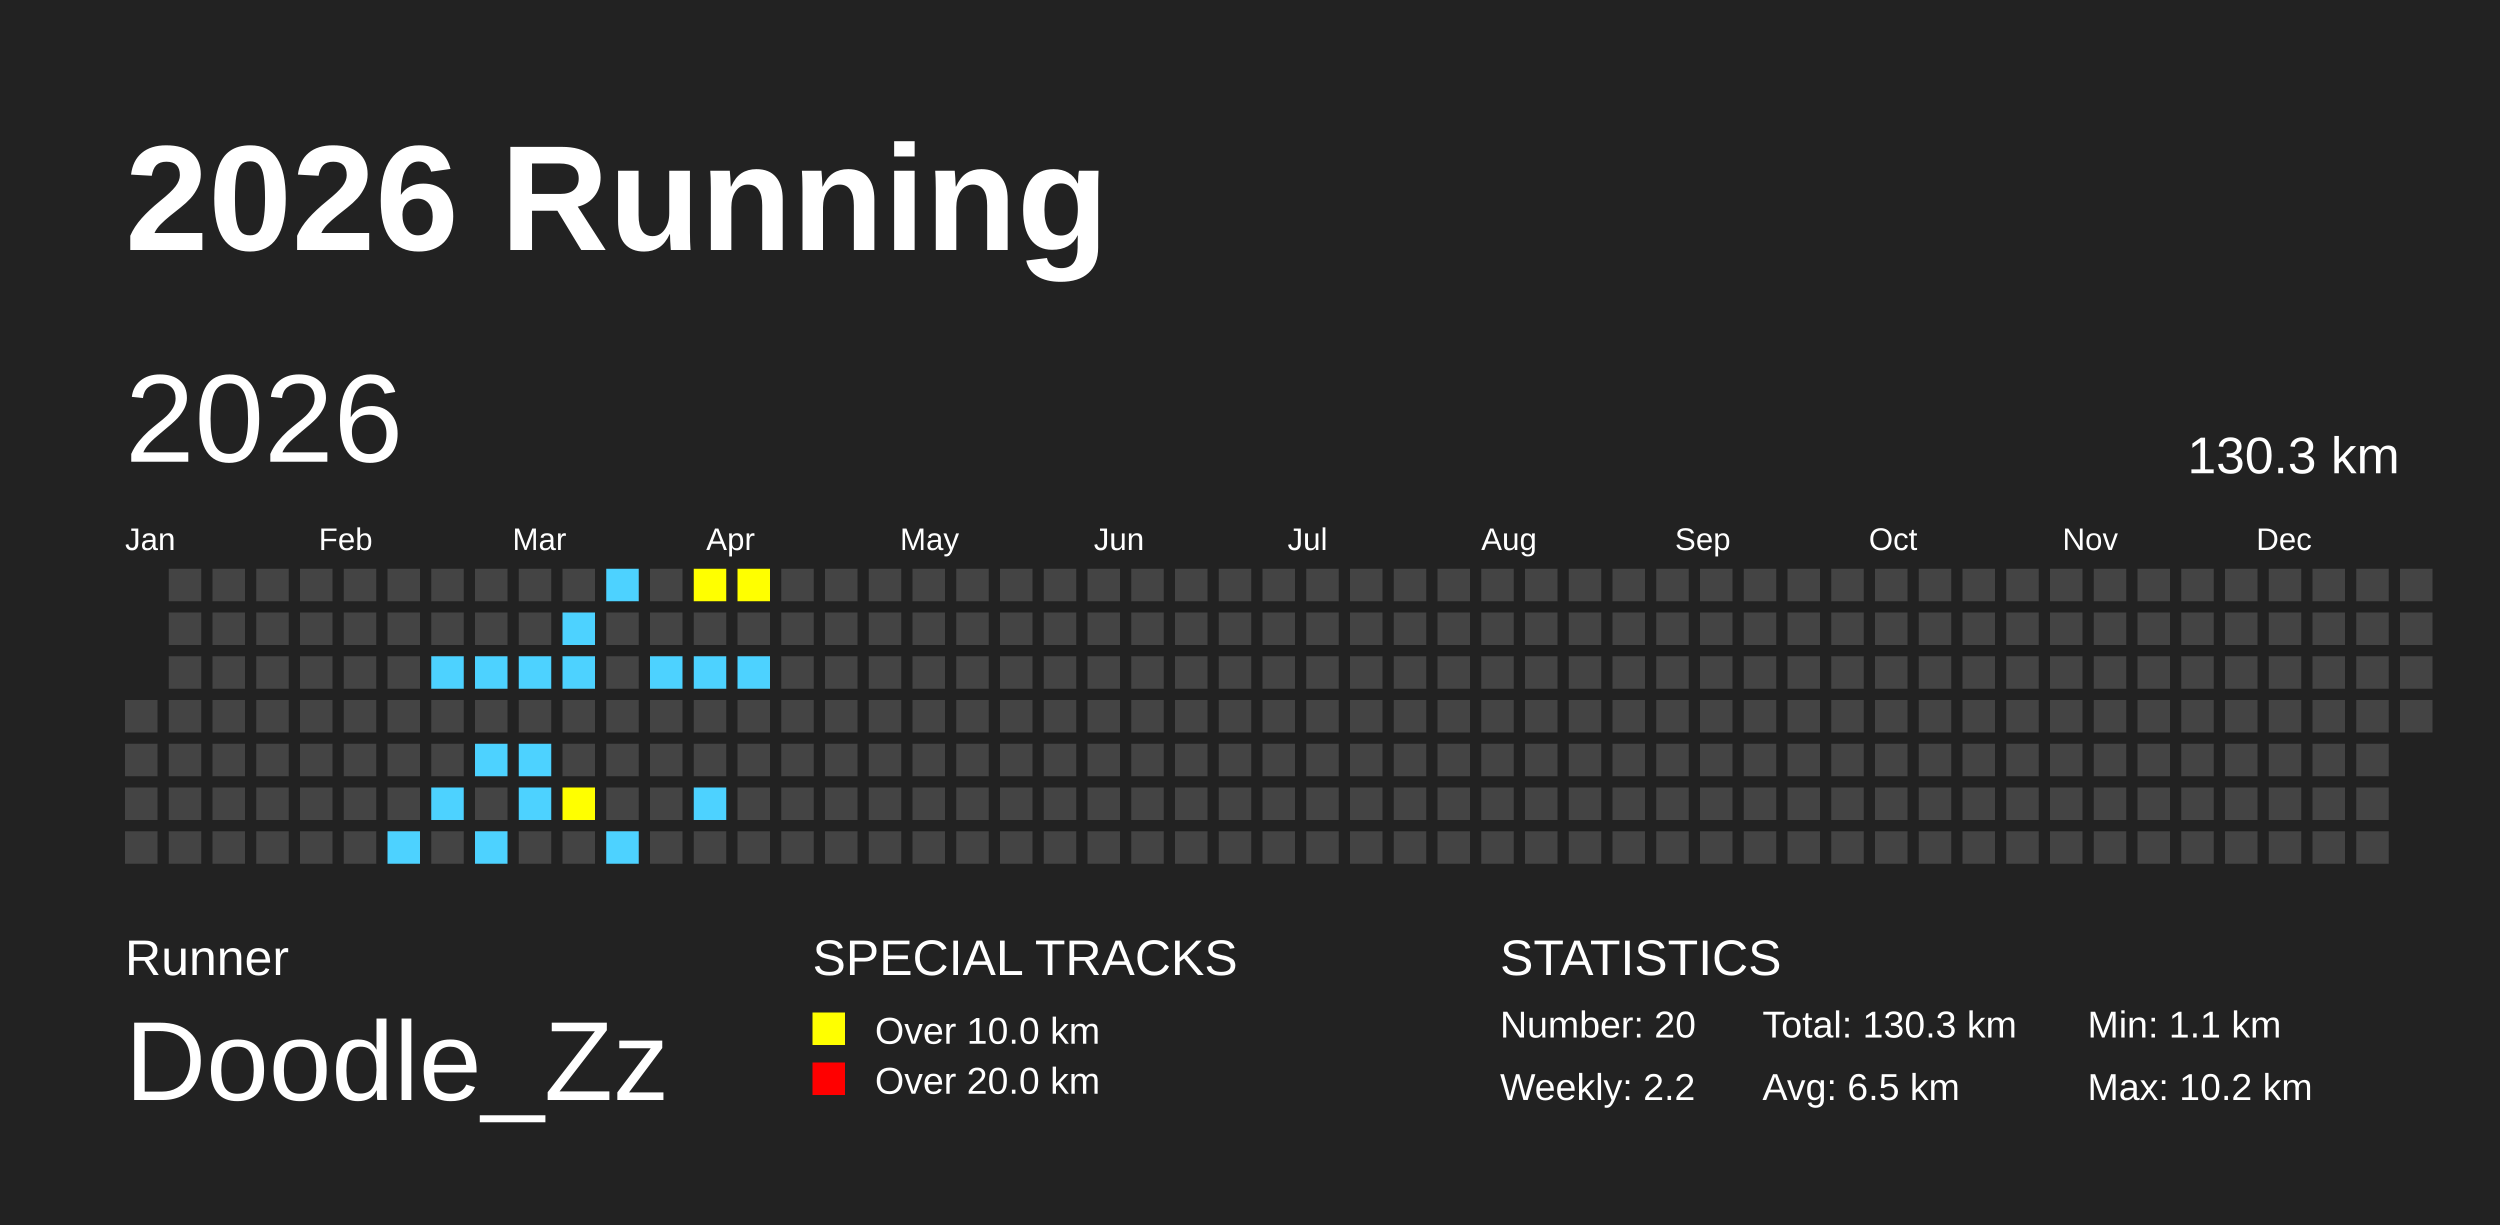
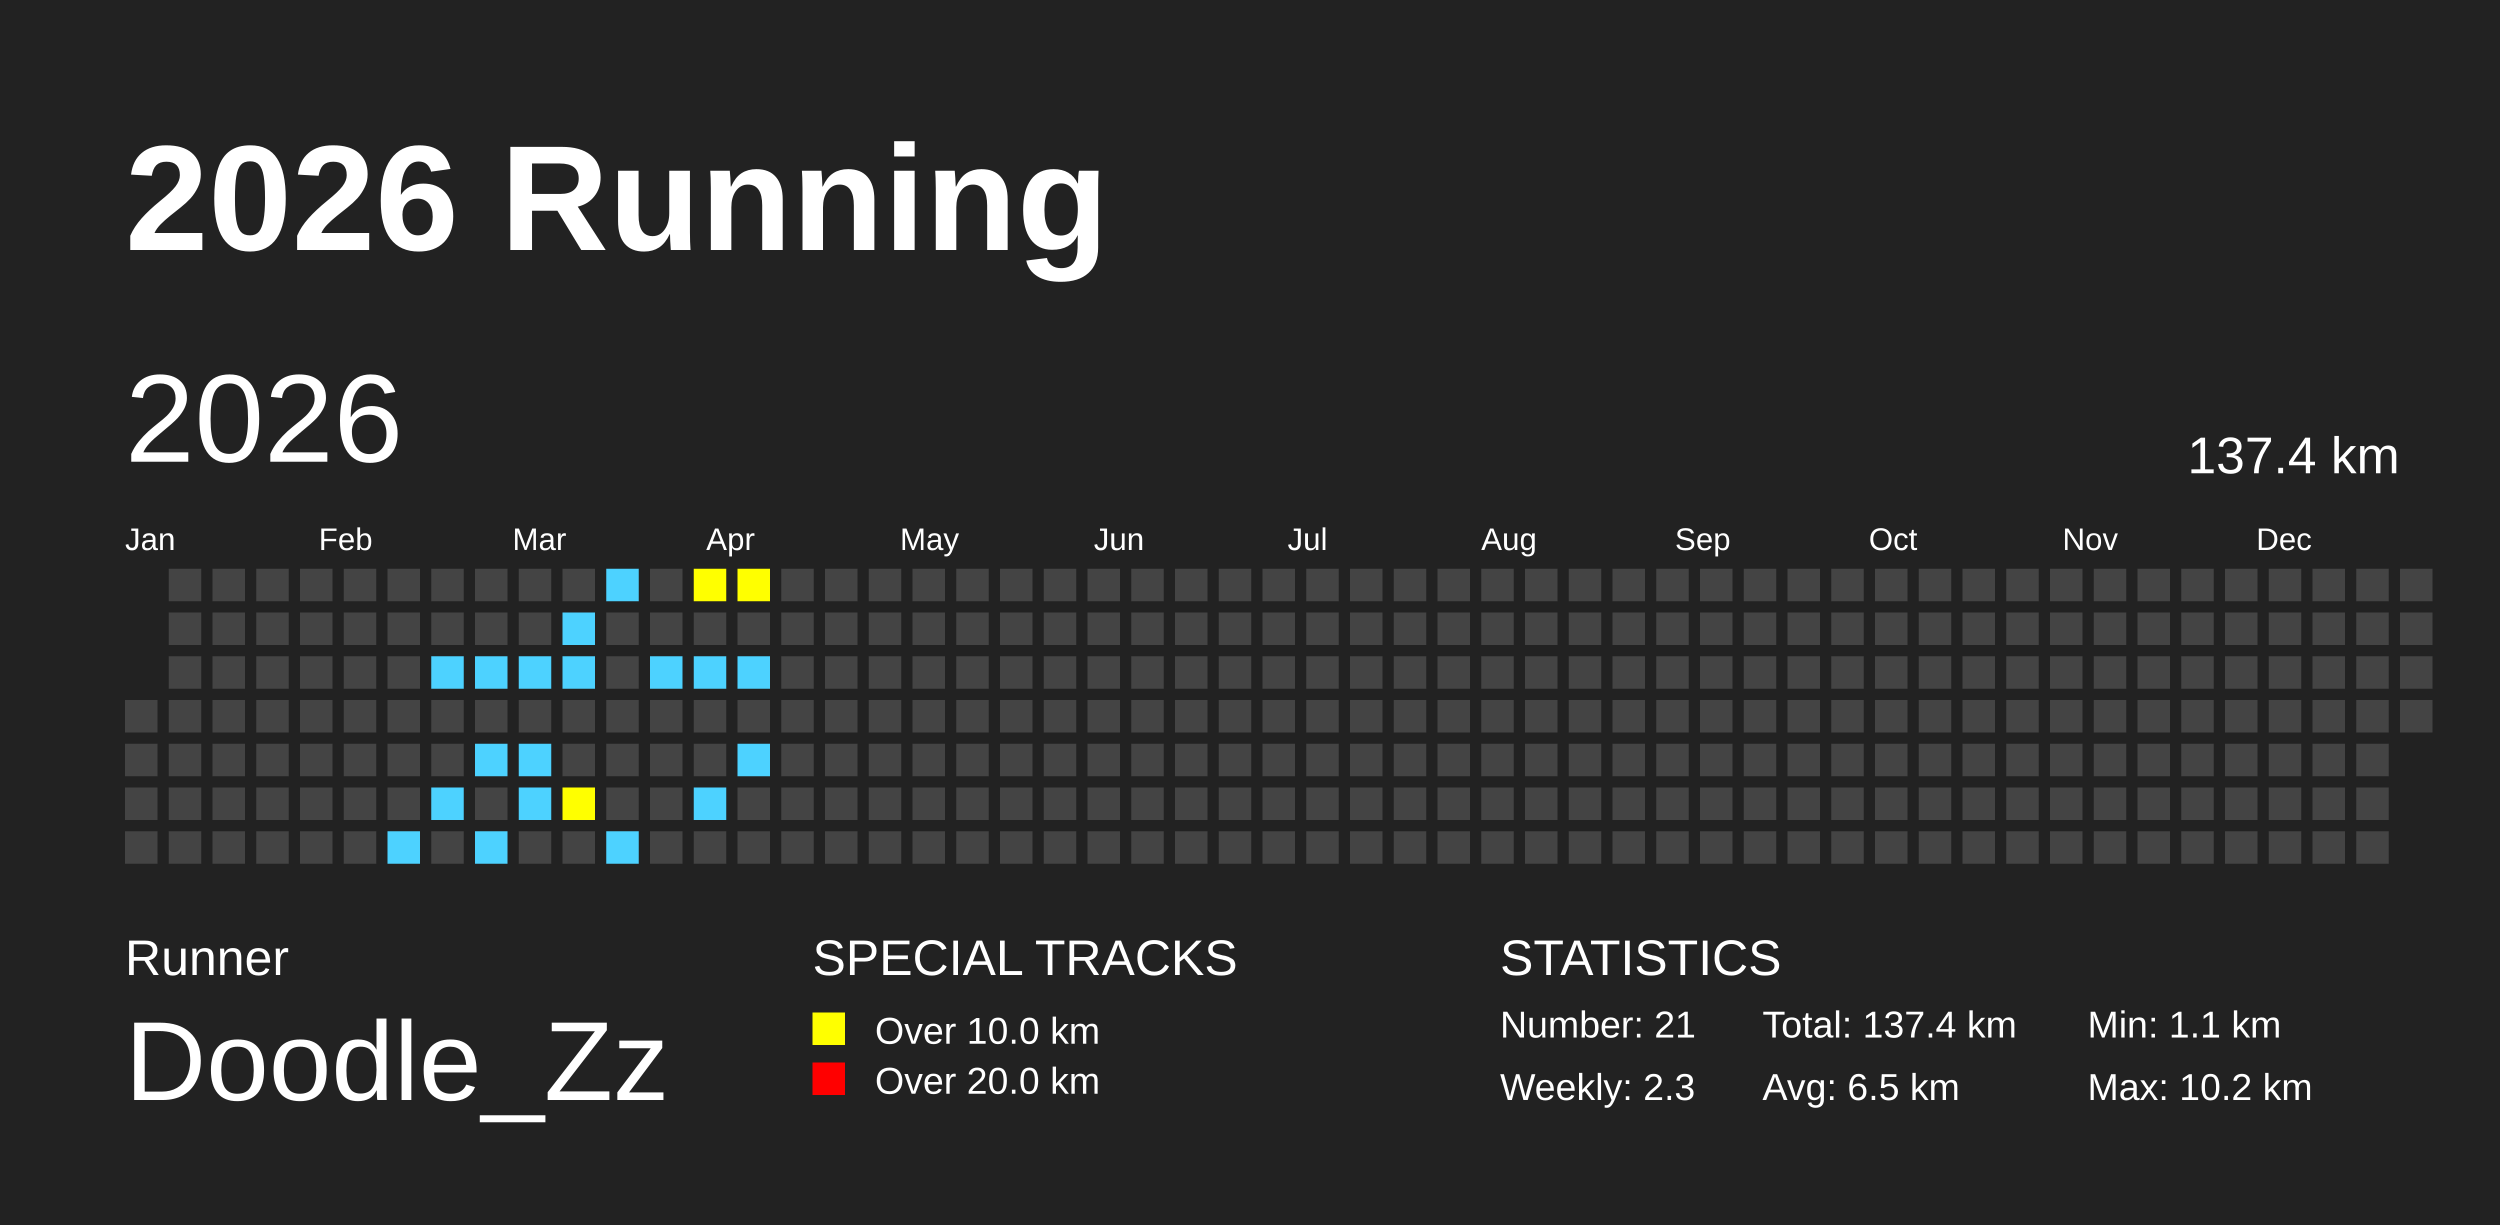
<svg xmlns="http://www.w3.org/2000/svg" baseProfile="full" height="98mm" version="1.1" viewBox="0,0,200,98" width="200mm">
  <defs />
  <rect fill="#222222" height="98" width="200" x="0" y="0" />
  <text fill="#FFFFFF" style="font-size:12px; font-family:Arial; font-weight:bold;" x="10" y="20">2026 Running</text>
  <text fill="#FFFFFF" style="font-size:4px; font-family:Arial" x="10" y="78">Runner</text>
  <text fill="#FFFFFF" style="font-size:9px; font-family:Arial" x="10" y="88">Doodle_Zz</text>
  <text fill="#FFFFFF" style="font-size:4px; font-family:Arial" x="65" y="78">SPECIAL TRACKS</text>
  <rect fill="yellow" height="2.6" width="2.6" x="65" y="81" />
  <text fill="#FFFFFF" style="font-size:3px; font-family:Arial" x="70" y="83.5">Over 10.0 km</text>
  <rect fill="red" height="2.6" width="2.6" x="65" y="85" />
  <text fill="#FFFFFF" style="font-size:3px; font-family:Arial" x="70" y="87.5">Over 20.0 km</text>
  <text fill="#FFFFFF" style="font-size:4px; font-family:Arial" x="120" y="78">STATISTICS</text>
-   <text fill="#FFFFFF" style="font-size:3px; font-family:Arial" x="120" y="83">Number: 20</text>
-   <text fill="#FFFFFF" style="font-size:3px; font-family:Arial" x="120" y="88">Weekly: 2.2</text>
-   <text fill="#FFFFFF" style="font-size:3px; font-family:Arial" x="141" y="83">Total: 130.3 km</text>
+   <text fill="#FFFFFF" style="font-size:3px; font-family:Arial" x="120" y="83">Number: 21</text>
+   <text fill="#FFFFFF" style="font-size:3px; font-family:Arial" x="120" y="88">Weekly: 2.3</text>
+   <text fill="#FFFFFF" style="font-size:3px; font-family:Arial" x="141" y="83">Total: 137.4 km</text>
  <text fill="#FFFFFF" style="font-size:3px; font-family:Arial" x="141" y="88">Avg: 6.5 km</text>
  <text fill="#FFFFFF" style="font-size:3px; font-family:Arial" x="167" y="83">Min: 1.1 km</text>
  <text fill="#FFFFFF" style="font-size:3px; font-family:Arial" x="167" y="88">Max: 10.2 km</text>
  <text dominant-baseline="hanging" fill="#FFFFFF" style="font-size:10.0px; font-family:Arial;" x="10" y="30">2026</text>
-   <text dominant-baseline="hanging" fill="#FFFFFF" style="font-size:4.125px; font-family:Arial;" x="175" y="35">130.3 km</text>
+   <text dominant-baseline="hanging" fill="#FFFFFF" style="font-size:4.125px; font-family:Arial;" x="175" y="35">137.4 km</text>
  <text fill="#FFFFFF" style="font-size:2.5px; font-family:Arial" x="10.0" y="44">Jan</text>
  <text fill="#FFFFFF" style="font-size:2.5px; font-family:Arial" x="25.5" y="44">Feb</text>
  <text fill="#FFFFFF" style="font-size:2.5px; font-family:Arial" x="41.0" y="44">Mar</text>
  <text fill="#FFFFFF" style="font-size:2.5px; font-family:Arial" x="56.5" y="44">Apr</text>
  <text fill="#FFFFFF" style="font-size:2.5px; font-family:Arial" x="72.0" y="44">May</text>
  <text fill="#FFFFFF" style="font-size:2.5px; font-family:Arial" x="87.5" y="44">Jun</text>
  <text fill="#FFFFFF" style="font-size:2.5px; font-family:Arial" x="103.0" y="44">Jul</text>
  <text fill="#FFFFFF" style="font-size:2.5px; font-family:Arial" x="118.5" y="44">Aug</text>
  <text fill="#FFFFFF" style="font-size:2.5px; font-family:Arial" x="134.0" y="44">Sep</text>
  <text fill="#FFFFFF" style="font-size:2.5px; font-family:Arial" x="149.5" y="44">Oct</text>
  <text fill="#FFFFFF" style="font-size:2.5px; font-family:Arial" x="165.0" y="44">Nov</text>
  <text fill="#FFFFFF" style="font-size:2.5px; font-family:Arial" x="180.5" y="44">Dec</text>
  <rect fill="#444444" height="2.6" width="2.6" x="10.0" y="56.0" />
  <rect fill="#444444" height="2.6" width="2.6" x="10.0" y="59.5" />
  <rect fill="#444444" height="2.6" width="2.6" x="10.0" y="63.0" />
  <rect fill="#444444" height="2.6" width="2.6" x="10.0" y="66.5" />
  <rect fill="#444444" height="2.6" width="2.6" x="13.5" y="45.5" />
  <rect fill="#444444" height="2.6" width="2.6" x="13.5" y="49.0" />
  <rect fill="#444444" height="2.6" width="2.6" x="13.5" y="52.5" />
  <rect fill="#444444" height="2.6" width="2.6" x="13.5" y="56.0" />
  <rect fill="#444444" height="2.6" width="2.6" x="13.5" y="59.5" />
  <rect fill="#444444" height="2.6" width="2.6" x="13.5" y="63.0" />
  <rect fill="#444444" height="2.6" width="2.6" x="13.5" y="66.5" />
  <rect fill="#444444" height="2.6" width="2.6" x="17.0" y="45.5" />
  <rect fill="#444444" height="2.6" width="2.6" x="17.0" y="49.0" />
  <rect fill="#444444" height="2.6" width="2.6" x="17.0" y="52.5" />
  <rect fill="#444444" height="2.6" width="2.6" x="17.0" y="56.0" />
  <rect fill="#444444" height="2.6" width="2.6" x="17.0" y="59.5" />
  <rect fill="#444444" height="2.6" width="2.6" x="17.0" y="63.0" />
  <rect fill="#444444" height="2.6" width="2.6" x="17.0" y="66.5" />
  <rect fill="#444444" height="2.6" width="2.6" x="20.5" y="45.5" />
  <rect fill="#444444" height="2.6" width="2.6" x="20.5" y="49.0" />
  <rect fill="#444444" height="2.6" width="2.6" x="20.5" y="52.5" />
  <rect fill="#444444" height="2.6" width="2.6" x="20.5" y="56.0" />
  <rect fill="#444444" height="2.6" width="2.6" x="20.5" y="59.5" />
  <rect fill="#444444" height="2.6" width="2.6" x="20.5" y="63.0" />
  <rect fill="#444444" height="2.6" width="2.6" x="20.5" y="66.5" />
  <rect fill="#444444" height="2.6" width="2.6" x="24.0" y="45.5" />
  <rect fill="#444444" height="2.6" width="2.6" x="24.0" y="49.0" />
  <rect fill="#444444" height="2.6" width="2.6" x="24.0" y="52.5" />
  <rect fill="#444444" height="2.6" width="2.6" x="24.0" y="56.0" />
  <rect fill="#444444" height="2.6" width="2.6" x="24.0" y="59.5" />
  <rect fill="#444444" height="2.6" width="2.6" x="24.0" y="63.0" />
  <rect fill="#444444" height="2.6" width="2.6" x="24.0" y="66.5" />
  <rect fill="#444444" height="2.6" width="2.6" x="27.5" y="45.5" />
  <rect fill="#444444" height="2.6" width="2.6" x="27.5" y="49.0" />
  <rect fill="#444444" height="2.6" width="2.6" x="27.5" y="52.5" />
  <rect fill="#444444" height="2.6" width="2.6" x="27.5" y="56.0" />
  <rect fill="#444444" height="2.6" width="2.6" x="27.5" y="59.5" />
  <rect fill="#444444" height="2.6" width="2.6" x="27.5" y="63.0" />
  <rect fill="#444444" height="2.6" width="2.6" x="27.5" y="66.5" />
  <rect fill="#444444" height="2.6" width="2.6" x="31.0" y="45.5" />
  <rect fill="#444444" height="2.6" width="2.6" x="31.0" y="49.0" />
  <rect fill="#444444" height="2.6" width="2.6" x="31.0" y="52.5" />
  <rect fill="#444444" height="2.6" width="2.6" x="31.0" y="56.0" />
  <rect fill="#444444" height="2.6" width="2.6" x="31.0" y="59.5" />
  <rect fill="#444444" height="2.6" width="2.6" x="31.0" y="63.0" />
  <rect fill="#4DD2FF" height="2.6" width="2.6" x="31.0" y="66.5" />
  <rect fill="#444444" height="2.6" width="2.6" x="34.5" y="45.5" />
  <rect fill="#444444" height="2.6" width="2.6" x="34.5" y="49.0" />
  <rect fill="#4DD2FF" height="2.6" width="2.6" x="34.5" y="52.5" />
  <rect fill="#444444" height="2.6" width="2.6" x="34.5" y="56.0" />
  <rect fill="#444444" height="2.6" width="2.6" x="34.5" y="59.5" />
  <rect fill="#4DD2FF" height="2.6" width="2.6" x="34.5" y="63.0" />
  <rect fill="#444444" height="2.6" width="2.6" x="34.5" y="66.5" />
  <rect fill="#444444" height="2.6" width="2.6" x="38.0" y="45.5" />
  <rect fill="#444444" height="2.6" width="2.6" x="38.0" y="49.0" />
  <rect fill="#4DD2FF" height="2.6" width="2.6" x="38.0" y="52.5" />
  <rect fill="#444444" height="2.6" width="2.6" x="38.0" y="56.0" />
  <rect fill="#4DD2FF" height="2.6" width="2.6" x="38.0" y="59.5" />
  <rect fill="#444444" height="2.6" width="2.6" x="38.0" y="63.0" />
  <rect fill="#4DD2FF" height="2.6" width="2.6" x="38.0" y="66.5" />
  <rect fill="#444444" height="2.6" width="2.6" x="41.5" y="45.5" />
  <rect fill="#444444" height="2.6" width="2.6" x="41.5" y="49.0" />
  <rect fill="#4DD2FF" height="2.6" width="2.6" x="41.5" y="52.5" />
  <rect fill="#444444" height="2.6" width="2.6" x="41.5" y="56.0" />
  <rect fill="#4DD2FF" height="2.6" width="2.6" x="41.5" y="59.5" />
  <rect fill="#4DD2FF" height="2.6" width="2.6" x="41.5" y="63.0" />
  <rect fill="#444444" height="2.6" width="2.6" x="41.5" y="66.5" />
  <rect fill="#444444" height="2.6" width="2.6" x="45.0" y="45.5" />
  <rect fill="#4DD2FF" height="2.6" width="2.6" x="45.0" y="49.0" />
  <rect fill="#4DD2FF" height="2.6" width="2.6" x="45.0" y="52.5" />
  <rect fill="#444444" height="2.6" width="2.6" x="45.0" y="56.0" />
  <rect fill="#444444" height="2.6" width="2.6" x="45.0" y="59.5" />
  <rect fill="yellow" height="2.6" width="2.6" x="45.0" y="63.0" />
  <rect fill="#444444" height="2.6" width="2.6" x="45.0" y="66.5" />
  <rect fill="#4DD2FF" height="2.6" width="2.6" x="48.5" y="45.5" />
  <rect fill="#444444" height="2.6" width="2.6" x="48.5" y="49.0" />
  <rect fill="#444444" height="2.6" width="2.6" x="48.5" y="52.5" />
  <rect fill="#444444" height="2.6" width="2.6" x="48.5" y="56.0" />
  <rect fill="#444444" height="2.6" width="2.6" x="48.5" y="59.5" />
  <rect fill="#444444" height="2.6" width="2.6" x="48.5" y="63.0" />
  <rect fill="#4DD2FF" height="2.6" width="2.6" x="48.5" y="66.5" />
  <rect fill="#444444" height="2.6" width="2.6" x="52.0" y="45.5" />
  <rect fill="#444444" height="2.6" width="2.6" x="52.0" y="49.0" />
  <rect fill="#4DD2FF" height="2.6" width="2.6" x="52.0" y="52.5" />
  <rect fill="#444444" height="2.6" width="2.6" x="52.0" y="56.0" />
  <rect fill="#444444" height="2.6" width="2.6" x="52.0" y="59.5" />
  <rect fill="#444444" height="2.6" width="2.6" x="52.0" y="63.0" />
  <rect fill="#444444" height="2.6" width="2.6" x="52.0" y="66.5" />
  <rect fill="yellow" height="2.6" width="2.6" x="55.5" y="45.5" />
  <rect fill="#444444" height="2.6" width="2.6" x="55.5" y="49.0" />
  <rect fill="#4DD2FF" height="2.6" width="2.6" x="55.5" y="52.5" />
  <rect fill="#444444" height="2.6" width="2.6" x="55.5" y="56.0" />
  <rect fill="#444444" height="2.6" width="2.6" x="55.5" y="59.5" />
  <rect fill="#4DD2FF" height="2.6" width="2.6" x="55.5" y="63.0" />
  <rect fill="#444444" height="2.6" width="2.6" x="55.5" y="66.5" />
  <rect fill="yellow" height="2.6" width="2.6" x="59.0" y="45.5" />
  <rect fill="#444444" height="2.6" width="2.6" x="59.0" y="49.0" />
  <rect fill="#4DD2FF" height="2.6" width="2.6" x="59.0" y="52.5" />
  <rect fill="#444444" height="2.6" width="2.6" x="59.0" y="56.0" />
-   <rect fill="#444444" height="2.6" width="2.6" x="59.0" y="59.5" />
+   <rect fill="#4DD2FF" height="2.6" width="2.6" x="59.0" y="59.5" />
  <rect fill="#444444" height="2.6" width="2.6" x="59.0" y="63.0" />
  <rect fill="#444444" height="2.6" width="2.6" x="59.0" y="66.5" />
  <rect fill="#444444" height="2.6" width="2.6" x="62.5" y="45.5" />
  <rect fill="#444444" height="2.6" width="2.6" x="62.5" y="49.0" />
  <rect fill="#444444" height="2.6" width="2.6" x="62.5" y="52.5" />
  <rect fill="#444444" height="2.6" width="2.6" x="62.5" y="56.0" />
  <rect fill="#444444" height="2.6" width="2.6" x="62.5" y="59.5" />
  <rect fill="#444444" height="2.6" width="2.6" x="62.5" y="63.0" />
  <rect fill="#444444" height="2.6" width="2.6" x="62.5" y="66.5" />
  <rect fill="#444444" height="2.6" width="2.6" x="66.0" y="45.5" />
  <rect fill="#444444" height="2.6" width="2.6" x="66.0" y="49.0" />
  <rect fill="#444444" height="2.6" width="2.6" x="66.0" y="52.5" />
  <rect fill="#444444" height="2.6" width="2.6" x="66.0" y="56.0" />
  <rect fill="#444444" height="2.6" width="2.6" x="66.0" y="59.5" />
  <rect fill="#444444" height="2.6" width="2.6" x="66.0" y="63.0" />
  <rect fill="#444444" height="2.6" width="2.6" x="66.0" y="66.5" />
  <rect fill="#444444" height="2.6" width="2.6" x="69.5" y="45.5" />
  <rect fill="#444444" height="2.6" width="2.6" x="69.5" y="49.0" />
  <rect fill="#444444" height="2.6" width="2.6" x="69.5" y="52.5" />
  <rect fill="#444444" height="2.6" width="2.6" x="69.5" y="56.0" />
  <rect fill="#444444" height="2.6" width="2.6" x="69.5" y="59.5" />
  <rect fill="#444444" height="2.6" width="2.6" x="69.5" y="63.0" />
  <rect fill="#444444" height="2.6" width="2.6" x="69.5" y="66.5" />
  <rect fill="#444444" height="2.6" width="2.6" x="73.0" y="45.5" />
  <rect fill="#444444" height="2.6" width="2.6" x="73.0" y="49.0" />
  <rect fill="#444444" height="2.6" width="2.6" x="73.0" y="52.5" />
  <rect fill="#444444" height="2.6" width="2.6" x="73.0" y="56.0" />
  <rect fill="#444444" height="2.6" width="2.6" x="73.0" y="59.5" />
  <rect fill="#444444" height="2.6" width="2.6" x="73.0" y="63.0" />
  <rect fill="#444444" height="2.6" width="2.6" x="73.0" y="66.5" />
  <rect fill="#444444" height="2.6" width="2.6" x="76.5" y="45.5" />
  <rect fill="#444444" height="2.6" width="2.6" x="76.5" y="49.0" />
  <rect fill="#444444" height="2.6" width="2.6" x="76.5" y="52.5" />
  <rect fill="#444444" height="2.6" width="2.6" x="76.5" y="56.0" />
  <rect fill="#444444" height="2.6" width="2.6" x="76.5" y="59.5" />
  <rect fill="#444444" height="2.6" width="2.6" x="76.5" y="63.0" />
  <rect fill="#444444" height="2.6" width="2.6" x="76.5" y="66.5" />
  <rect fill="#444444" height="2.6" width="2.6" x="80.0" y="45.5" />
  <rect fill="#444444" height="2.6" width="2.6" x="80.0" y="49.0" />
  <rect fill="#444444" height="2.6" width="2.6" x="80.0" y="52.5" />
  <rect fill="#444444" height="2.6" width="2.6" x="80.0" y="56.0" />
  <rect fill="#444444" height="2.6" width="2.6" x="80.0" y="59.5" />
  <rect fill="#444444" height="2.6" width="2.6" x="80.0" y="63.0" />
  <rect fill="#444444" height="2.6" width="2.6" x="80.0" y="66.5" />
  <rect fill="#444444" height="2.6" width="2.6" x="83.5" y="45.5" />
  <rect fill="#444444" height="2.6" width="2.6" x="83.5" y="49.0" />
  <rect fill="#444444" height="2.6" width="2.6" x="83.5" y="52.5" />
  <rect fill="#444444" height="2.6" width="2.6" x="83.5" y="56.0" />
  <rect fill="#444444" height="2.6" width="2.6" x="83.5" y="59.5" />
  <rect fill="#444444" height="2.6" width="2.6" x="83.5" y="63.0" />
  <rect fill="#444444" height="2.6" width="2.6" x="83.5" y="66.5" />
  <rect fill="#444444" height="2.6" width="2.6" x="87.0" y="45.5" />
  <rect fill="#444444" height="2.6" width="2.6" x="87.0" y="49.0" />
  <rect fill="#444444" height="2.6" width="2.6" x="87.0" y="52.5" />
  <rect fill="#444444" height="2.6" width="2.6" x="87.0" y="56.0" />
  <rect fill="#444444" height="2.6" width="2.6" x="87.0" y="59.5" />
  <rect fill="#444444" height="2.6" width="2.6" x="87.0" y="63.0" />
  <rect fill="#444444" height="2.6" width="2.6" x="87.0" y="66.5" />
  <rect fill="#444444" height="2.6" width="2.6" x="90.5" y="45.5" />
  <rect fill="#444444" height="2.6" width="2.6" x="90.5" y="49.0" />
  <rect fill="#444444" height="2.6" width="2.6" x="90.5" y="52.5" />
  <rect fill="#444444" height="2.6" width="2.6" x="90.5" y="56.0" />
  <rect fill="#444444" height="2.6" width="2.6" x="90.5" y="59.5" />
  <rect fill="#444444" height="2.6" width="2.6" x="90.5" y="63.0" />
  <rect fill="#444444" height="2.6" width="2.6" x="90.5" y="66.5" />
  <rect fill="#444444" height="2.6" width="2.6" x="94.0" y="45.5" />
  <rect fill="#444444" height="2.6" width="2.6" x="94.0" y="49.0" />
  <rect fill="#444444" height="2.6" width="2.6" x="94.0" y="52.5" />
  <rect fill="#444444" height="2.6" width="2.6" x="94.0" y="56.0" />
  <rect fill="#444444" height="2.6" width="2.6" x="94.0" y="59.5" />
  <rect fill="#444444" height="2.6" width="2.6" x="94.0" y="63.0" />
  <rect fill="#444444" height="2.6" width="2.6" x="94.0" y="66.5" />
  <rect fill="#444444" height="2.6" width="2.6" x="97.5" y="45.5" />
  <rect fill="#444444" height="2.6" width="2.6" x="97.5" y="49.0" />
  <rect fill="#444444" height="2.6" width="2.6" x="97.5" y="52.5" />
  <rect fill="#444444" height="2.6" width="2.6" x="97.5" y="56.0" />
  <rect fill="#444444" height="2.6" width="2.6" x="97.5" y="59.5" />
  <rect fill="#444444" height="2.6" width="2.6" x="97.5" y="63.0" />
  <rect fill="#444444" height="2.6" width="2.6" x="97.5" y="66.5" />
  <rect fill="#444444" height="2.6" width="2.6" x="101.0" y="45.5" />
  <rect fill="#444444" height="2.6" width="2.6" x="101.0" y="49.0" />
  <rect fill="#444444" height="2.6" width="2.6" x="101.0" y="52.5" />
  <rect fill="#444444" height="2.6" width="2.6" x="101.0" y="56.0" />
  <rect fill="#444444" height="2.6" width="2.6" x="101.0" y="59.5" />
  <rect fill="#444444" height="2.6" width="2.6" x="101.0" y="63.0" />
  <rect fill="#444444" height="2.6" width="2.6" x="101.0" y="66.5" />
  <rect fill="#444444" height="2.6" width="2.6" x="104.5" y="45.5" />
  <rect fill="#444444" height="2.6" width="2.6" x="104.5" y="49.0" />
  <rect fill="#444444" height="2.6" width="2.6" x="104.5" y="52.5" />
  <rect fill="#444444" height="2.6" width="2.6" x="104.5" y="56.0" />
  <rect fill="#444444" height="2.6" width="2.6" x="104.5" y="59.5" />
  <rect fill="#444444" height="2.6" width="2.6" x="104.5" y="63.0" />
  <rect fill="#444444" height="2.6" width="2.6" x="104.5" y="66.5" />
  <rect fill="#444444" height="2.6" width="2.6" x="108.0" y="45.5" />
  <rect fill="#444444" height="2.6" width="2.6" x="108.0" y="49.0" />
  <rect fill="#444444" height="2.6" width="2.6" x="108.0" y="52.5" />
  <rect fill="#444444" height="2.6" width="2.6" x="108.0" y="56.0" />
  <rect fill="#444444" height="2.6" width="2.6" x="108.0" y="59.5" />
  <rect fill="#444444" height="2.6" width="2.6" x="108.0" y="63.0" />
  <rect fill="#444444" height="2.6" width="2.6" x="108.0" y="66.5" />
  <rect fill="#444444" height="2.6" width="2.6" x="111.5" y="45.5" />
  <rect fill="#444444" height="2.6" width="2.6" x="111.5" y="49.0" />
  <rect fill="#444444" height="2.6" width="2.6" x="111.5" y="52.5" />
  <rect fill="#444444" height="2.6" width="2.6" x="111.5" y="56.0" />
  <rect fill="#444444" height="2.6" width="2.6" x="111.5" y="59.5" />
  <rect fill="#444444" height="2.6" width="2.6" x="111.5" y="63.0" />
  <rect fill="#444444" height="2.6" width="2.6" x="111.5" y="66.5" />
  <rect fill="#444444" height="2.6" width="2.6" x="115.0" y="45.5" />
  <rect fill="#444444" height="2.6" width="2.6" x="115.0" y="49.0" />
  <rect fill="#444444" height="2.6" width="2.6" x="115.0" y="52.5" />
  <rect fill="#444444" height="2.6" width="2.6" x="115.0" y="56.0" />
  <rect fill="#444444" height="2.6" width="2.6" x="115.0" y="59.5" />
  <rect fill="#444444" height="2.6" width="2.6" x="115.0" y="63.0" />
  <rect fill="#444444" height="2.6" width="2.6" x="115.0" y="66.5" />
  <rect fill="#444444" height="2.6" width="2.6" x="118.5" y="45.5" />
  <rect fill="#444444" height="2.6" width="2.6" x="118.5" y="49.0" />
  <rect fill="#444444" height="2.6" width="2.6" x="118.5" y="52.5" />
  <rect fill="#444444" height="2.6" width="2.6" x="118.5" y="56.0" />
  <rect fill="#444444" height="2.6" width="2.6" x="118.5" y="59.5" />
  <rect fill="#444444" height="2.6" width="2.6" x="118.5" y="63.0" />
  <rect fill="#444444" height="2.6" width="2.6" x="118.5" y="66.5" />
  <rect fill="#444444" height="2.6" width="2.6" x="122.0" y="45.5" />
  <rect fill="#444444" height="2.6" width="2.6" x="122.0" y="49.0" />
  <rect fill="#444444" height="2.6" width="2.6" x="122.0" y="52.5" />
  <rect fill="#444444" height="2.6" width="2.6" x="122.0" y="56.0" />
  <rect fill="#444444" height="2.6" width="2.6" x="122.0" y="59.5" />
  <rect fill="#444444" height="2.6" width="2.6" x="122.0" y="63.0" />
  <rect fill="#444444" height="2.6" width="2.6" x="122.0" y="66.5" />
  <rect fill="#444444" height="2.6" width="2.6" x="125.5" y="45.5" />
  <rect fill="#444444" height="2.6" width="2.6" x="125.5" y="49.0" />
  <rect fill="#444444" height="2.6" width="2.6" x="125.5" y="52.5" />
  <rect fill="#444444" height="2.6" width="2.6" x="125.5" y="56.0" />
  <rect fill="#444444" height="2.6" width="2.6" x="125.5" y="59.5" />
  <rect fill="#444444" height="2.6" width="2.6" x="125.5" y="63.0" />
  <rect fill="#444444" height="2.6" width="2.6" x="125.5" y="66.5" />
  <rect fill="#444444" height="2.6" width="2.6" x="129.0" y="45.5" />
  <rect fill="#444444" height="2.6" width="2.6" x="129.0" y="49.0" />
  <rect fill="#444444" height="2.6" width="2.6" x="129.0" y="52.5" />
  <rect fill="#444444" height="2.6" width="2.6" x="129.0" y="56.0" />
  <rect fill="#444444" height="2.6" width="2.6" x="129.0" y="59.5" />
  <rect fill="#444444" height="2.6" width="2.6" x="129.0" y="63.0" />
  <rect fill="#444444" height="2.6" width="2.6" x="129.0" y="66.5" />
  <rect fill="#444444" height="2.6" width="2.6" x="132.5" y="45.5" />
  <rect fill="#444444" height="2.6" width="2.6" x="132.5" y="49.0" />
  <rect fill="#444444" height="2.6" width="2.6" x="132.5" y="52.5" />
  <rect fill="#444444" height="2.6" width="2.6" x="132.5" y="56.0" />
  <rect fill="#444444" height="2.6" width="2.6" x="132.5" y="59.5" />
  <rect fill="#444444" height="2.6" width="2.6" x="132.5" y="63.0" />
  <rect fill="#444444" height="2.6" width="2.6" x="132.5" y="66.5" />
  <rect fill="#444444" height="2.6" width="2.6" x="136.0" y="45.5" />
  <rect fill="#444444" height="2.6" width="2.6" x="136.0" y="49.0" />
  <rect fill="#444444" height="2.6" width="2.6" x="136.0" y="52.5" />
  <rect fill="#444444" height="2.6" width="2.6" x="136.0" y="56.0" />
  <rect fill="#444444" height="2.6" width="2.6" x="136.0" y="59.5" />
  <rect fill="#444444" height="2.6" width="2.6" x="136.0" y="63.0" />
  <rect fill="#444444" height="2.6" width="2.6" x="136.0" y="66.5" />
  <rect fill="#444444" height="2.6" width="2.6" x="139.5" y="45.5" />
  <rect fill="#444444" height="2.6" width="2.6" x="139.5" y="49.0" />
  <rect fill="#444444" height="2.6" width="2.6" x="139.5" y="52.5" />
  <rect fill="#444444" height="2.6" width="2.6" x="139.5" y="56.0" />
  <rect fill="#444444" height="2.6" width="2.6" x="139.5" y="59.5" />
  <rect fill="#444444" height="2.6" width="2.6" x="139.5" y="63.0" />
  <rect fill="#444444" height="2.6" width="2.6" x="139.5" y="66.5" />
  <rect fill="#444444" height="2.6" width="2.6" x="143.0" y="45.5" />
  <rect fill="#444444" height="2.6" width="2.6" x="143.0" y="49.0" />
  <rect fill="#444444" height="2.6" width="2.6" x="143.0" y="52.5" />
  <rect fill="#444444" height="2.6" width="2.6" x="143.0" y="56.0" />
  <rect fill="#444444" height="2.6" width="2.6" x="143.0" y="59.5" />
  <rect fill="#444444" height="2.6" width="2.6" x="143.0" y="63.0" />
  <rect fill="#444444" height="2.6" width="2.6" x="143.0" y="66.5" />
  <rect fill="#444444" height="2.6" width="2.6" x="146.5" y="45.5" />
  <rect fill="#444444" height="2.6" width="2.6" x="146.5" y="49.0" />
  <rect fill="#444444" height="2.6" width="2.6" x="146.5" y="52.5" />
  <rect fill="#444444" height="2.6" width="2.6" x="146.5" y="56.0" />
  <rect fill="#444444" height="2.6" width="2.6" x="146.5" y="59.5" />
  <rect fill="#444444" height="2.6" width="2.6" x="146.5" y="63.0" />
  <rect fill="#444444" height="2.6" width="2.6" x="146.5" y="66.5" />
  <rect fill="#444444" height="2.6" width="2.6" x="150.0" y="45.5" />
  <rect fill="#444444" height="2.6" width="2.6" x="150.0" y="49.0" />
  <rect fill="#444444" height="2.6" width="2.6" x="150.0" y="52.5" />
  <rect fill="#444444" height="2.6" width="2.6" x="150.0" y="56.0" />
  <rect fill="#444444" height="2.6" width="2.6" x="150.0" y="59.5" />
  <rect fill="#444444" height="2.6" width="2.6" x="150.0" y="63.0" />
  <rect fill="#444444" height="2.6" width="2.6" x="150.0" y="66.5" />
  <rect fill="#444444" height="2.6" width="2.6" x="153.5" y="45.5" />
  <rect fill="#444444" height="2.6" width="2.6" x="153.5" y="49.0" />
  <rect fill="#444444" height="2.6" width="2.6" x="153.5" y="52.5" />
  <rect fill="#444444" height="2.6" width="2.6" x="153.5" y="56.0" />
  <rect fill="#444444" height="2.6" width="2.6" x="153.5" y="59.5" />
  <rect fill="#444444" height="2.6" width="2.6" x="153.5" y="63.0" />
  <rect fill="#444444" height="2.6" width="2.6" x="153.5" y="66.5" />
  <rect fill="#444444" height="2.6" width="2.6" x="157.0" y="45.5" />
  <rect fill="#444444" height="2.6" width="2.6" x="157.0" y="49.0" />
  <rect fill="#444444" height="2.6" width="2.6" x="157.0" y="52.5" />
  <rect fill="#444444" height="2.6" width="2.6" x="157.0" y="56.0" />
  <rect fill="#444444" height="2.6" width="2.6" x="157.0" y="59.5" />
  <rect fill="#444444" height="2.6" width="2.6" x="157.0" y="63.0" />
  <rect fill="#444444" height="2.6" width="2.6" x="157.0" y="66.5" />
  <rect fill="#444444" height="2.6" width="2.6" x="160.5" y="45.5" />
  <rect fill="#444444" height="2.6" width="2.6" x="160.5" y="49.0" />
  <rect fill="#444444" height="2.6" width="2.6" x="160.5" y="52.5" />
  <rect fill="#444444" height="2.6" width="2.6" x="160.5" y="56.0" />
  <rect fill="#444444" height="2.6" width="2.6" x="160.5" y="59.5" />
  <rect fill="#444444" height="2.6" width="2.6" x="160.5" y="63.0" />
  <rect fill="#444444" height="2.6" width="2.6" x="160.5" y="66.5" />
  <rect fill="#444444" height="2.6" width="2.6" x="164.0" y="45.5" />
  <rect fill="#444444" height="2.6" width="2.6" x="164.0" y="49.0" />
  <rect fill="#444444" height="2.6" width="2.6" x="164.0" y="52.5" />
  <rect fill="#444444" height="2.6" width="2.6" x="164.0" y="56.0" />
  <rect fill="#444444" height="2.6" width="2.6" x="164.0" y="59.5" />
  <rect fill="#444444" height="2.6" width="2.6" x="164.0" y="63.0" />
  <rect fill="#444444" height="2.6" width="2.6" x="164.0" y="66.5" />
  <rect fill="#444444" height="2.6" width="2.6" x="167.5" y="45.5" />
  <rect fill="#444444" height="2.6" width="2.6" x="167.5" y="49.0" />
  <rect fill="#444444" height="2.6" width="2.6" x="167.5" y="52.5" />
  <rect fill="#444444" height="2.6" width="2.6" x="167.5" y="56.0" />
  <rect fill="#444444" height="2.6" width="2.6" x="167.5" y="59.5" />
  <rect fill="#444444" height="2.6" width="2.6" x="167.5" y="63.0" />
  <rect fill="#444444" height="2.6" width="2.6" x="167.5" y="66.5" />
  <rect fill="#444444" height="2.6" width="2.6" x="171.0" y="45.5" />
  <rect fill="#444444" height="2.6" width="2.6" x="171.0" y="49.0" />
  <rect fill="#444444" height="2.6" width="2.6" x="171.0" y="52.5" />
  <rect fill="#444444" height="2.6" width="2.6" x="171.0" y="56.0" />
  <rect fill="#444444" height="2.6" width="2.6" x="171.0" y="59.5" />
  <rect fill="#444444" height="2.6" width="2.6" x="171.0" y="63.0" />
  <rect fill="#444444" height="2.6" width="2.6" x="171.0" y="66.5" />
  <rect fill="#444444" height="2.6" width="2.6" x="174.5" y="45.5" />
  <rect fill="#444444" height="2.6" width="2.6" x="174.5" y="49.0" />
  <rect fill="#444444" height="2.6" width="2.6" x="174.5" y="52.5" />
  <rect fill="#444444" height="2.6" width="2.6" x="174.5" y="56.0" />
  <rect fill="#444444" height="2.6" width="2.6" x="174.5" y="59.5" />
  <rect fill="#444444" height="2.6" width="2.6" x="174.5" y="63.0" />
  <rect fill="#444444" height="2.6" width="2.6" x="174.5" y="66.5" />
  <rect fill="#444444" height="2.6" width="2.6" x="178.0" y="45.5" />
  <rect fill="#444444" height="2.6" width="2.6" x="178.0" y="49.0" />
  <rect fill="#444444" height="2.6" width="2.6" x="178.0" y="52.5" />
  <rect fill="#444444" height="2.6" width="2.6" x="178.0" y="56.0" />
  <rect fill="#444444" height="2.6" width="2.6" x="178.0" y="59.5" />
  <rect fill="#444444" height="2.6" width="2.6" x="178.0" y="63.0" />
  <rect fill="#444444" height="2.6" width="2.6" x="178.0" y="66.5" />
  <rect fill="#444444" height="2.6" width="2.6" x="181.5" y="45.5" />
  <rect fill="#444444" height="2.6" width="2.6" x="181.5" y="49.0" />
  <rect fill="#444444" height="2.6" width="2.6" x="181.5" y="52.5" />
  <rect fill="#444444" height="2.6" width="2.6" x="181.5" y="56.0" />
  <rect fill="#444444" height="2.6" width="2.6" x="181.5" y="59.5" />
  <rect fill="#444444" height="2.6" width="2.6" x="181.5" y="63.0" />
  <rect fill="#444444" height="2.6" width="2.6" x="181.5" y="66.5" />
  <rect fill="#444444" height="2.6" width="2.6" x="185.0" y="45.5" />
  <rect fill="#444444" height="2.6" width="2.6" x="185.0" y="49.0" />
  <rect fill="#444444" height="2.6" width="2.6" x="185.0" y="52.5" />
  <rect fill="#444444" height="2.6" width="2.6" x="185.0" y="56.0" />
  <rect fill="#444444" height="2.6" width="2.6" x="185.0" y="59.5" />
  <rect fill="#444444" height="2.6" width="2.6" x="185.0" y="63.0" />
  <rect fill="#444444" height="2.6" width="2.6" x="185.0" y="66.5" />
  <rect fill="#444444" height="2.6" width="2.6" x="188.5" y="45.5" />
  <rect fill="#444444" height="2.6" width="2.6" x="188.5" y="49.0" />
  <rect fill="#444444" height="2.6" width="2.6" x="188.5" y="52.5" />
  <rect fill="#444444" height="2.6" width="2.6" x="188.5" y="56.0" />
  <rect fill="#444444" height="2.6" width="2.6" x="188.5" y="59.5" />
  <rect fill="#444444" height="2.6" width="2.6" x="188.5" y="63.0" />
  <rect fill="#444444" height="2.6" width="2.6" x="188.5" y="66.5" />
  <rect fill="#444444" height="2.6" width="2.6" x="192.0" y="45.5" />
  <rect fill="#444444" height="2.6" width="2.6" x="192.0" y="49.0" />
  <rect fill="#444444" height="2.6" width="2.6" x="192.0" y="52.5" />
  <rect fill="#444444" height="2.6" width="2.6" x="192.0" y="56.0" />
</svg>
